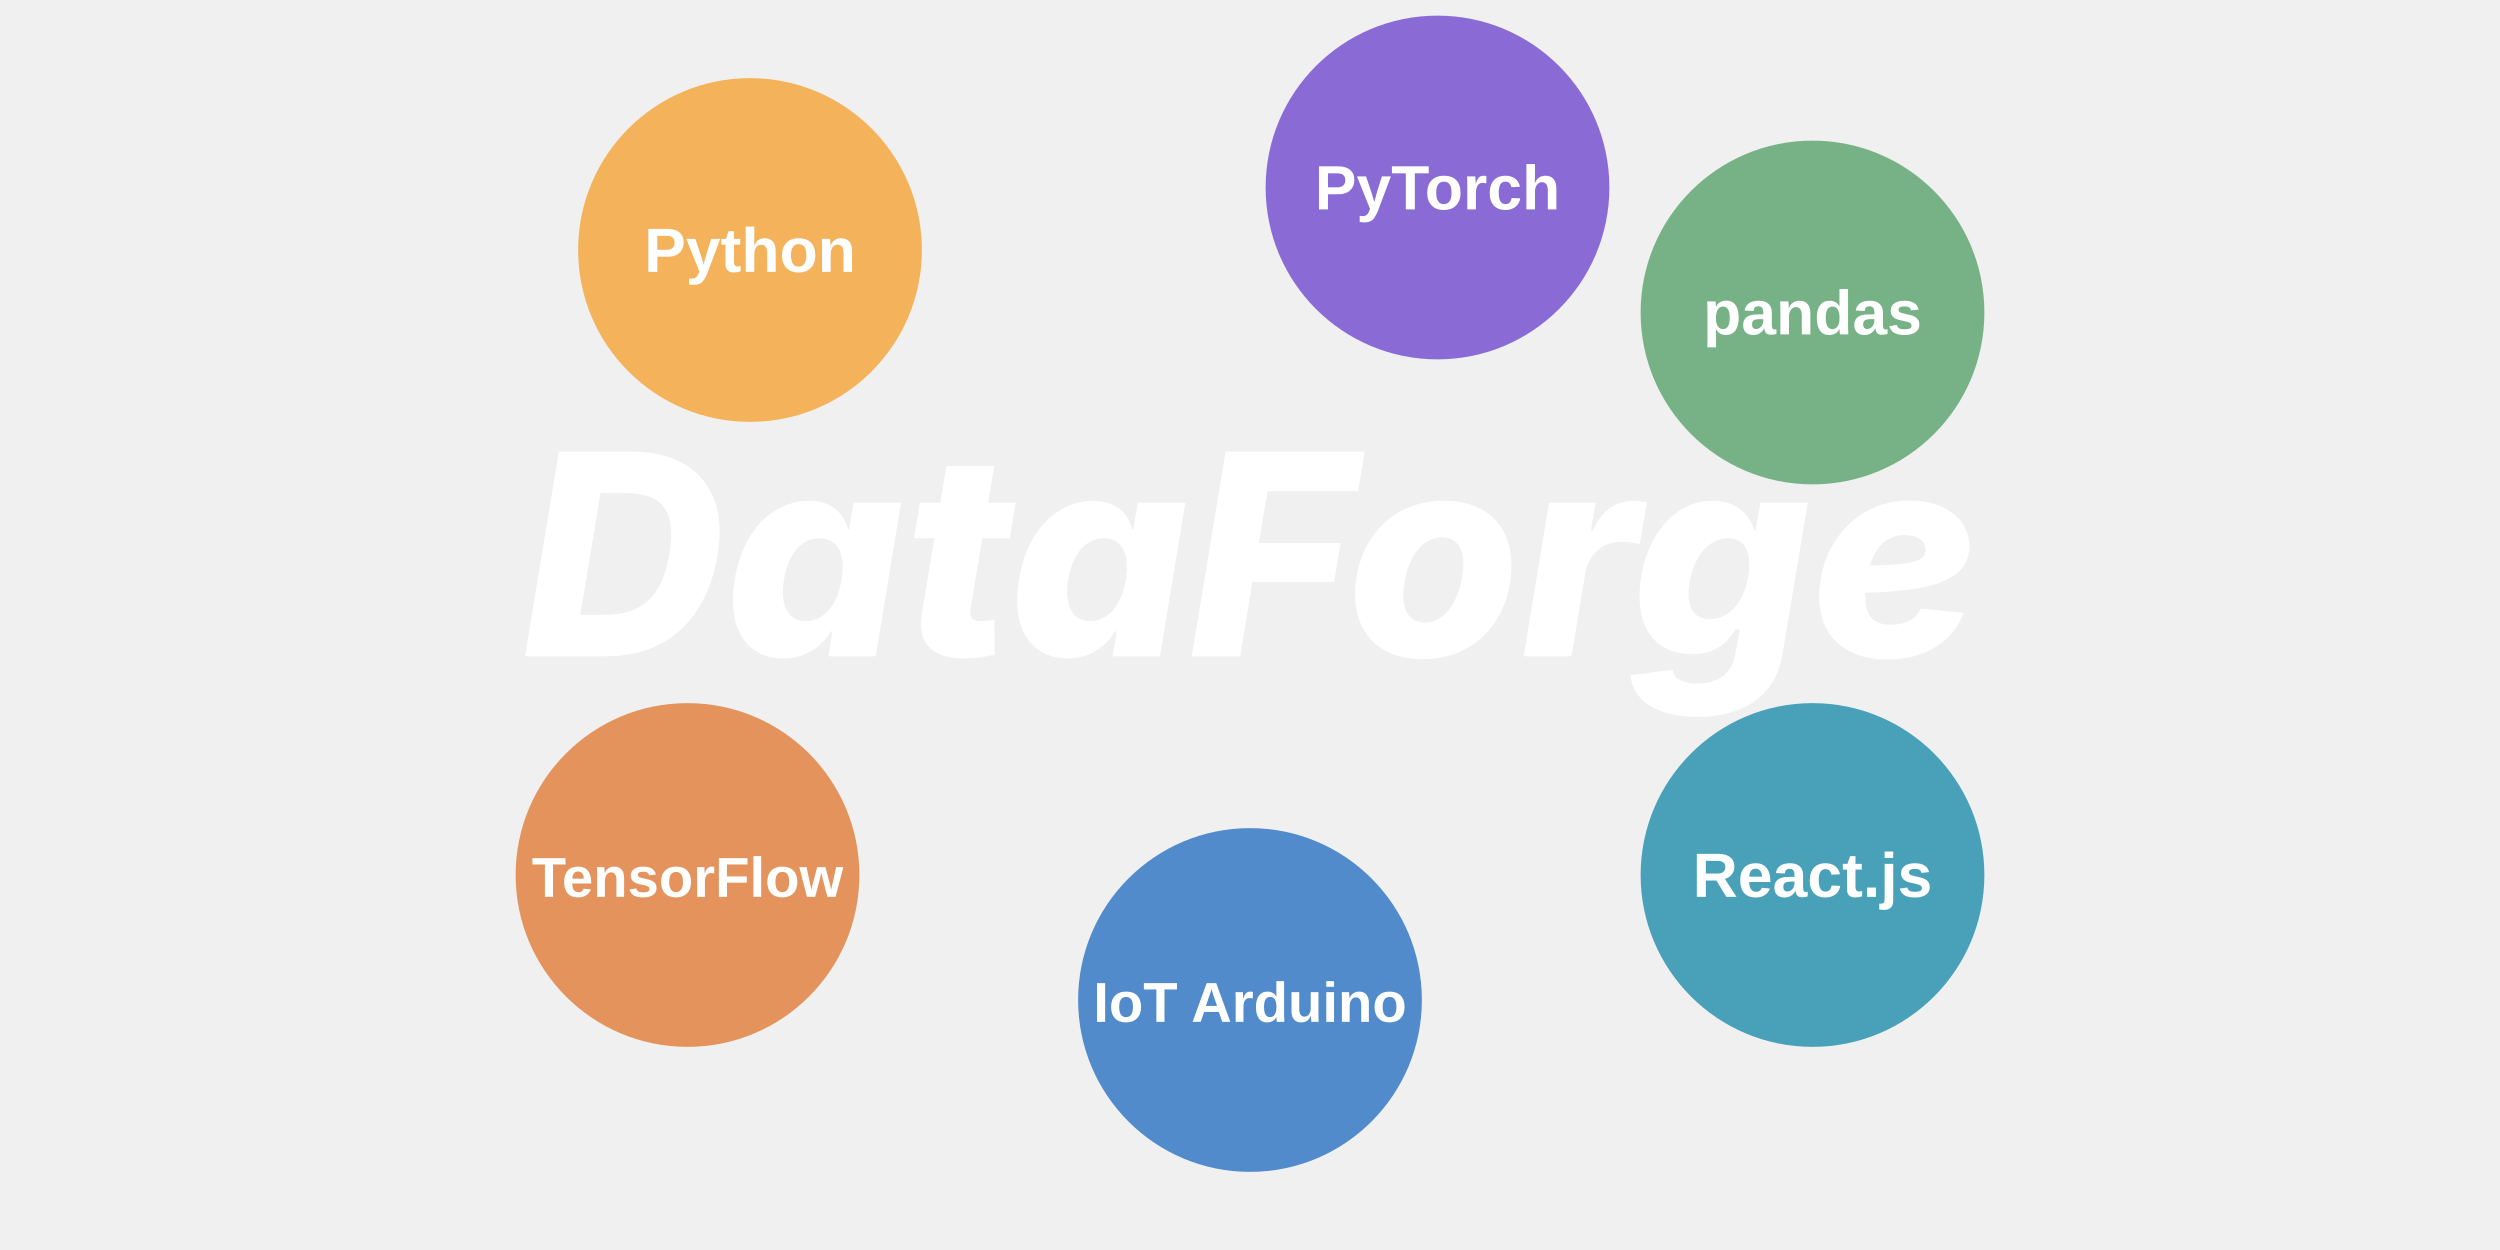
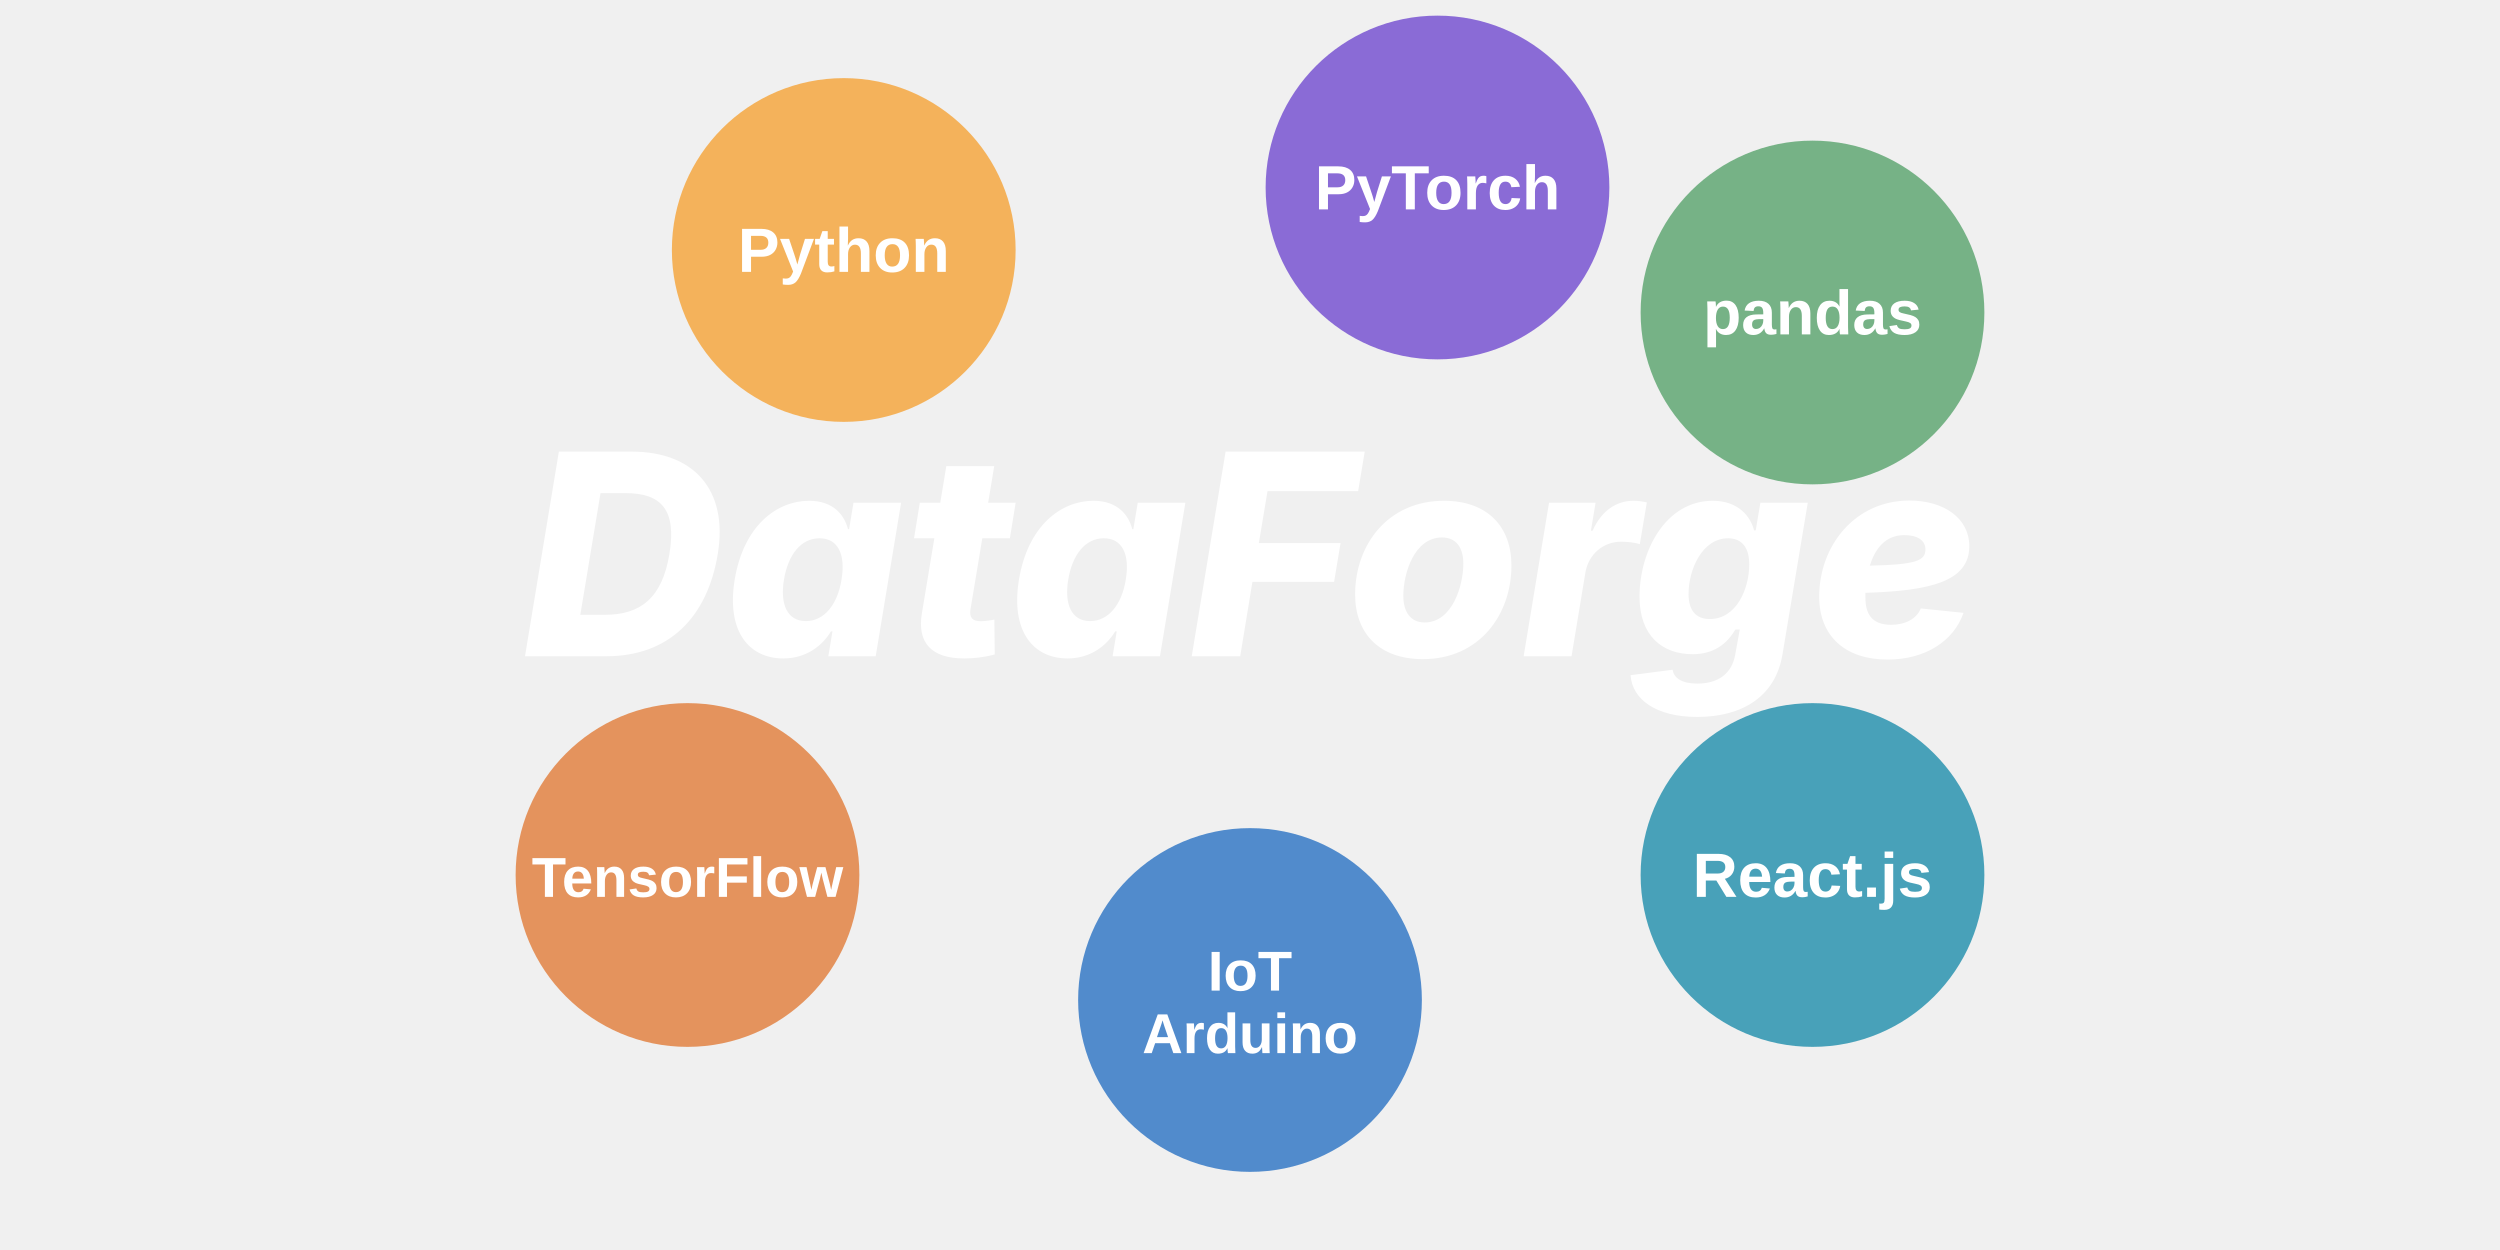
<svg xmlns="http://www.w3.org/2000/svg" width="800" height="400" viewBox="0 0 800 400">
  <rect width="800" height="400" fill="none" />
-   <circle cx="240" cy="80" r="55" fill="#F4B25B" />
-   <text x="240" y="87" text-anchor="middle" font-family="Arial, sans-serif" font-weight="600" font-size="20" fill="white">Python</text>
+   <circle cx="270" cy="80" r="55" fill="#F4B25B" />
+   <text x="270" y="87" text-anchor="middle" font-family="Arial, sans-serif" font-weight="600" font-size="20" fill="white">Python</text>
  <circle cx="460" cy="60" r="55" fill="#8A6BD6" />
  <text x="460" y="67" text-anchor="middle" font-family="Arial, sans-serif" font-weight="600" font-size="20" fill="white">PyTorch</text>
  <circle cx="580" cy="100" r="55" fill="#76B286" />
  <text x="580" y="107" text-anchor="middle" font-family="Arial, sans-serif" font-weight="600" font-size="20" fill="white">pandas</text>
  <circle cx="220" cy="280" r="55" fill="#E4935D" />
  <text x="220" y="287" text-anchor="middle" font-family="Arial, sans-serif" font-weight="600" font-size="18" fill="white">TensorFlow</text>
  <circle cx="400" cy="320" r="55" fill="#518BCC" />
-   <text x="400" y="327" text-anchor="middle" font-family="Arial, sans-serif" font-weight="600" font-size="18" fill="white">IoT Arduino</text>
+   <text x="400" y="317" text-anchor="middle" font-family="Arial, sans-serif" font-weight="600" font-size="18" fill="white">IoT</text>
+   <text x="400" y="337" text-anchor="middle" font-family="Arial, sans-serif" font-weight="600" font-size="18" fill="white">Arduino</text>
  <circle cx="580" cy="280" r="55" fill="#48A1B9" />
  <text x="580" y="287" text-anchor="middle" font-family="Arial, sans-serif" font-weight="600" font-size="20" fill="white">React.js</text>
  <text x="400" y="210" text-anchor="middle" fill="white" font-size="90" font-weight="800" font-style="italic" font-family="Inter, Segoe UI, Roboto, Helvetica, Arial, sans-serif">
    DataForge
  </text>
</svg>
